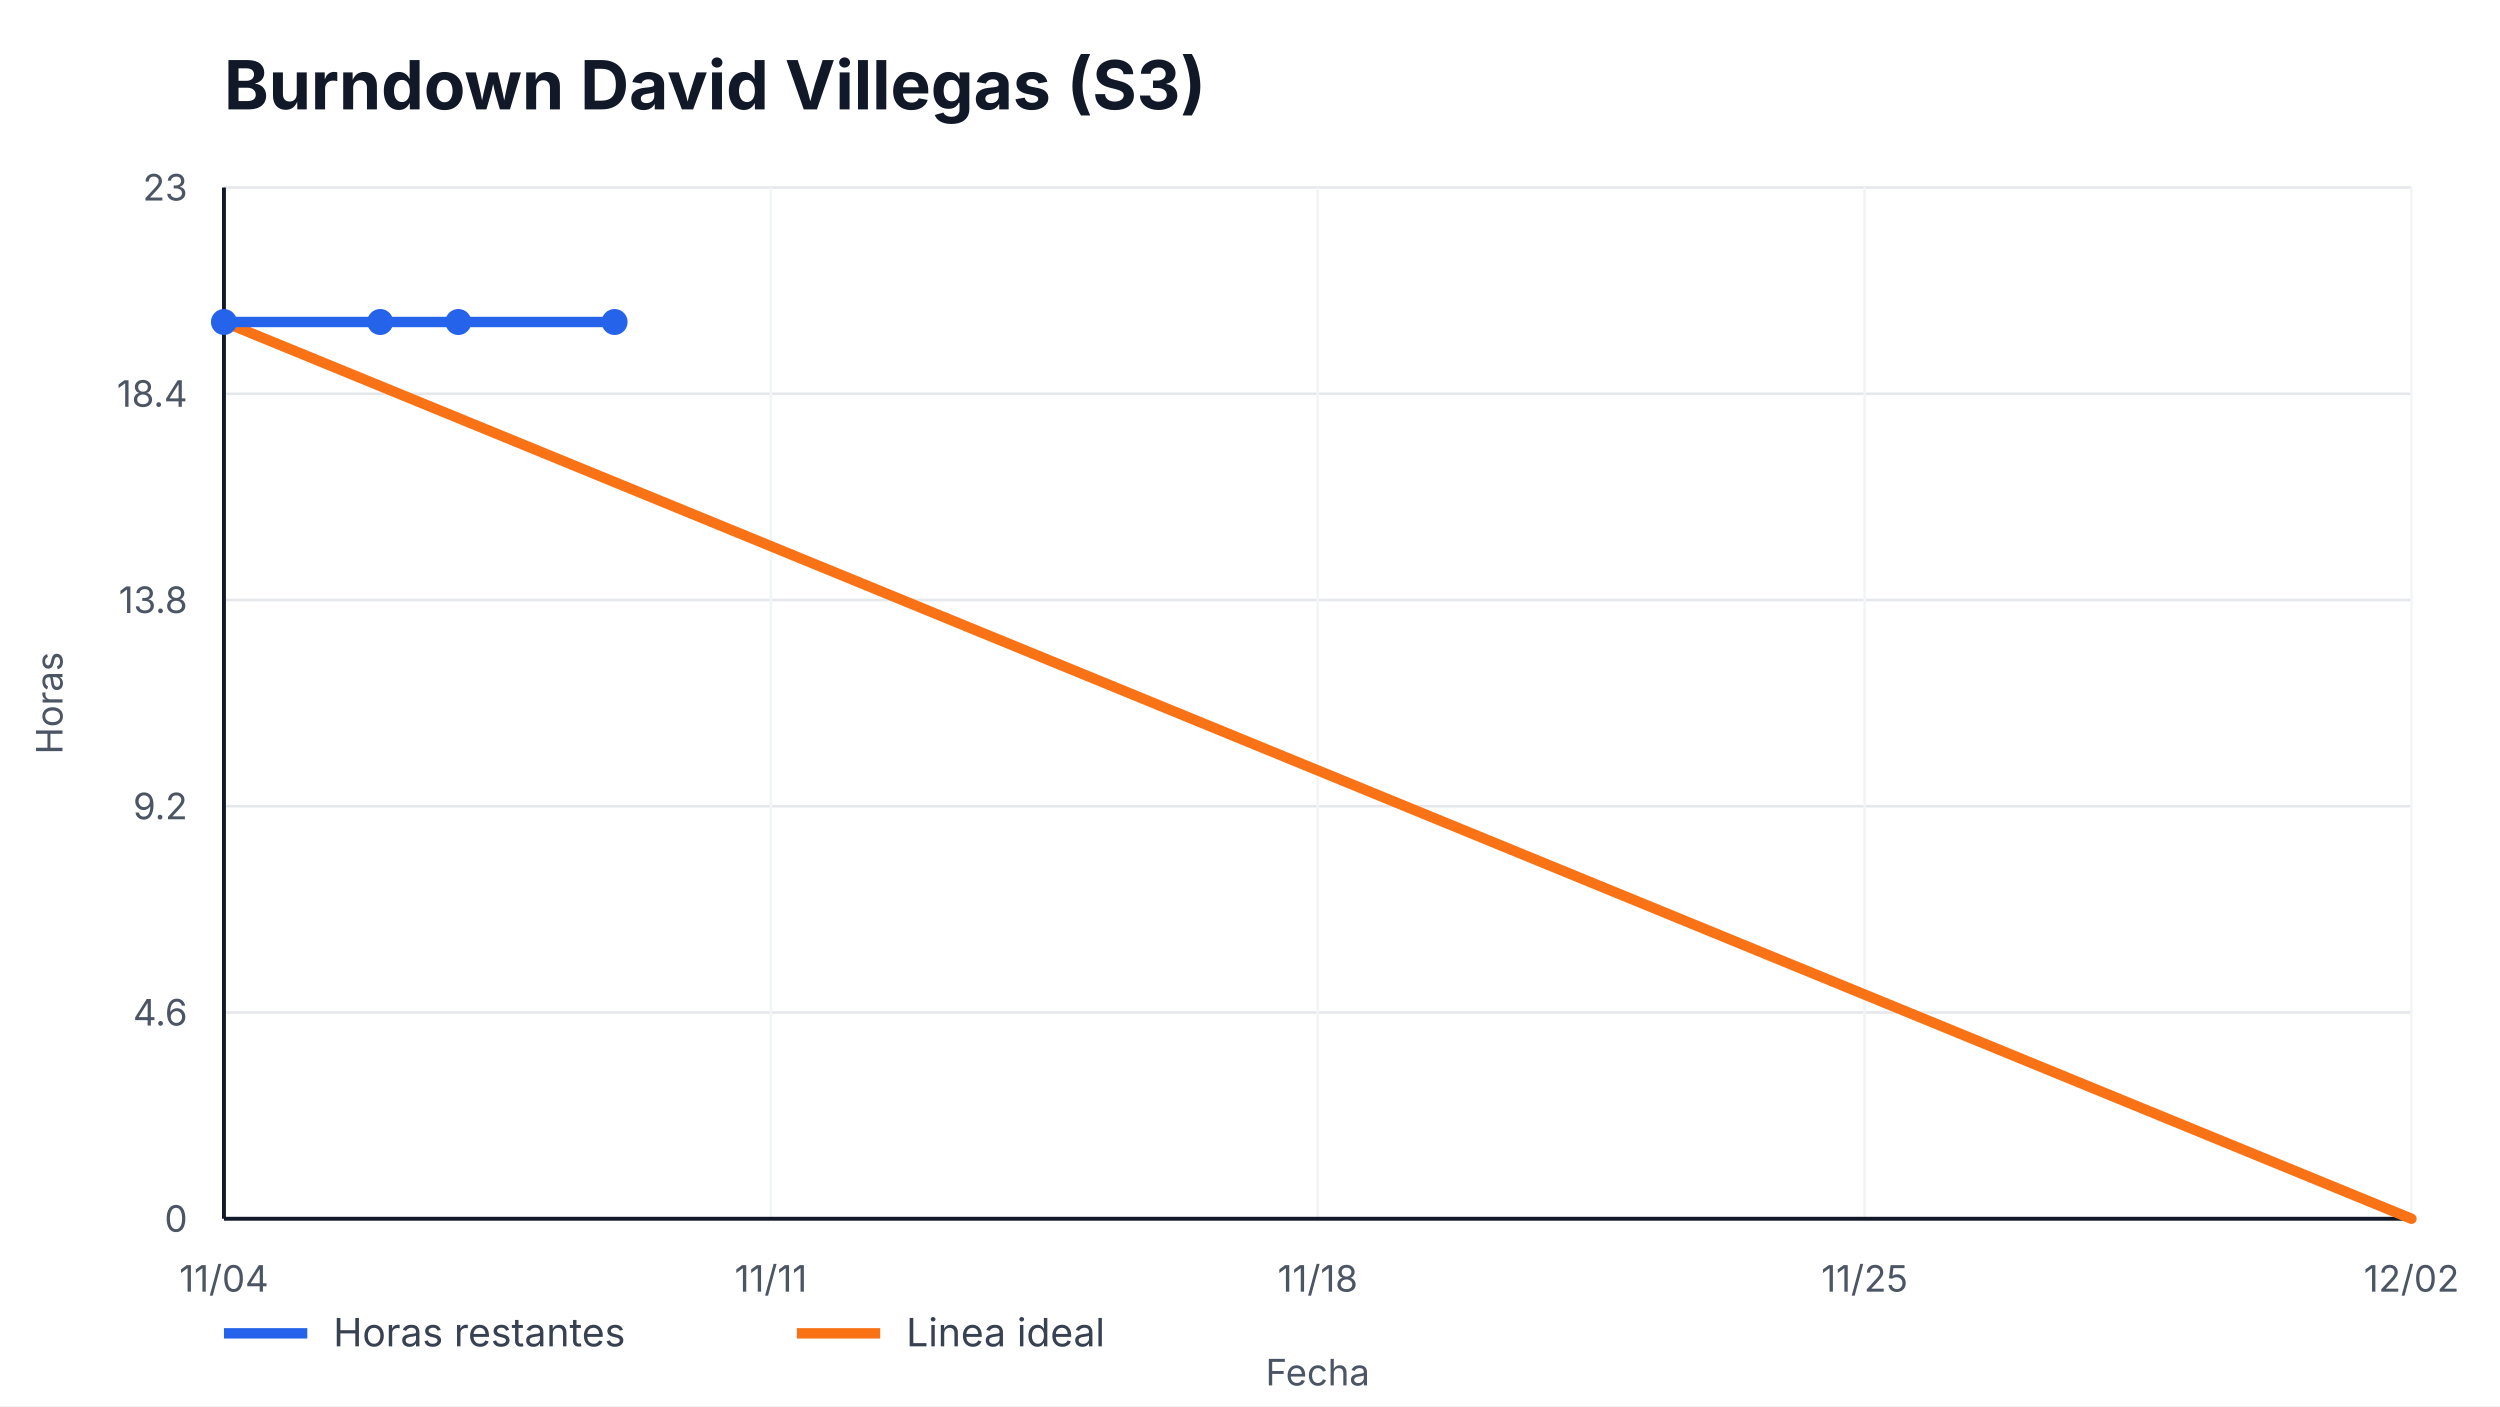
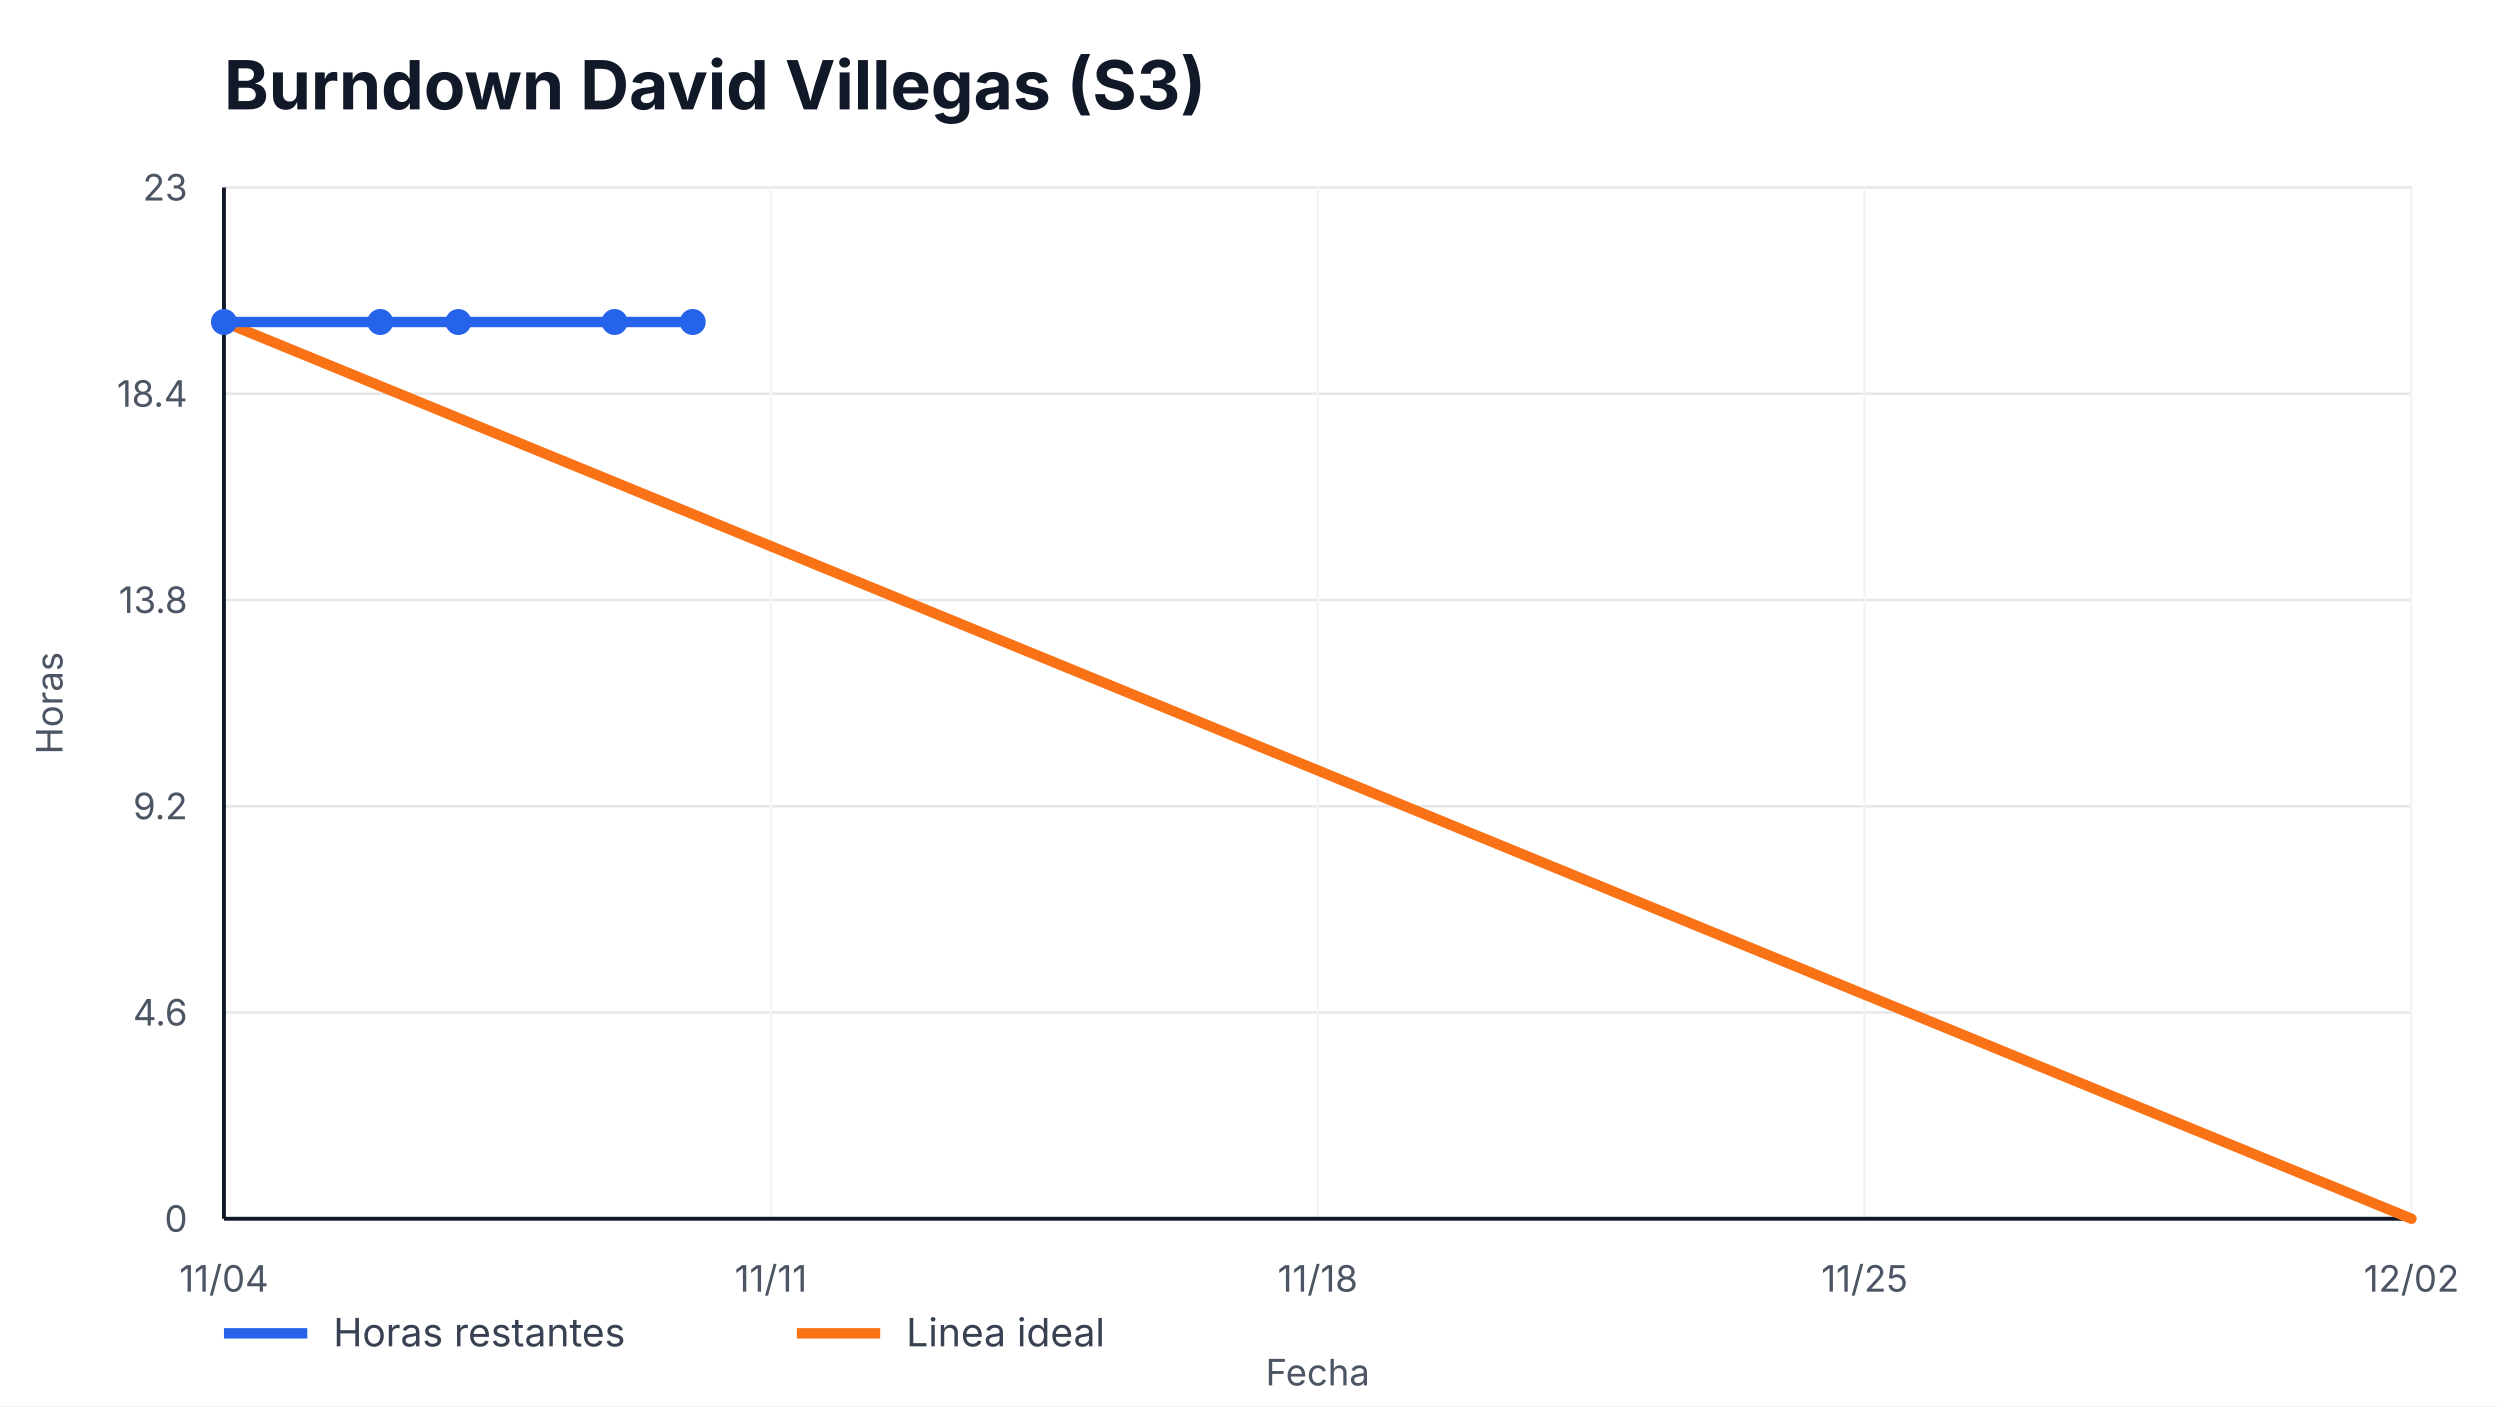
<svg xmlns="http://www.w3.org/2000/svg" width="960" height="540" viewBox="0 0 960 540" role="img" aria-label="Burndown David Villegas (S3)">
  <style>
    text { font-family: -apple-system, BlinkMacSystemFont, "Segoe UI", sans-serif; fill: #111827; }
    .title { font-size: 26px; font-weight: 700; }
    .axis { font-size: 14px; fill: #4b5563; }
    .legend { font-size: 15px; fill: #374151; }
    .overrun { font-size: 14px; font-weight: 700; fill: #b91c1c; }
  </style>
  <rect width="100%" height="100%" fill="#ffffff" />
  <text x="86" y="42" class="title">Burndown David Villegas (S3)</text>
  <g>
    <line x1="86" y1="468.00" x2="926" y2="468.00" stroke="#e5e7eb" />
    <line x1="86" y1="388.80" x2="926" y2="388.80" stroke="#e5e7eb" />
    <line x1="86" y1="309.60" x2="926" y2="309.60" stroke="#e5e7eb" />
    <line x1="86" y1="230.40" x2="926" y2="230.40" stroke="#e5e7eb" />
    <line x1="86" y1="151.20" x2="926" y2="151.20" stroke="#e5e7eb" />
    <line x1="86" y1="72.00" x2="926" y2="72.00" stroke="#e5e7eb" />
  </g>
  <g>
    <line x1="86.00" y1="72" x2="86.00" y2="468" stroke="#f3f4f6" />
    <text x="86.00" y="496" text-anchor="middle" class="axis">11/04</text>
    <line x1="296.00" y1="72" x2="296.00" y2="468" stroke="#f3f4f6" />
    <text x="296.00" y="496" text-anchor="middle" class="axis">11/11</text>
    <line x1="506.00" y1="72" x2="506.00" y2="468" stroke="#f3f4f6" />
    <text x="506.00" y="496" text-anchor="middle" class="axis">11/18</text>
    <line x1="716.00" y1="72" x2="716.00" y2="468" stroke="#f3f4f6" />
    <text x="716.00" y="496" text-anchor="middle" class="axis">11/25</text>
    <line x1="926.00" y1="72" x2="926.00" y2="468" stroke="#f3f4f6" />
    <text x="926.00" y="496" text-anchor="middle" class="axis">12/02</text>
  </g>
  <line x1="86" y1="468" x2="926" y2="468" stroke="#111827" stroke-width="1.5" />
  <line x1="86" y1="72" x2="86" y2="468" stroke="#111827" stroke-width="1.5" />
  <g>
    <text x="72" y="473.00" text-anchor="end" class="axis">0</text>
    <text x="72" y="393.80" text-anchor="end" class="axis">4.6</text>
    <text x="72" y="314.60" text-anchor="end" class="axis">9.2</text>
    <text x="72" y="235.40" text-anchor="end" class="axis">13.8</text>
    <text x="72" y="156.20" text-anchor="end" class="axis">18.4</text>
    <text x="72" y="77.00" text-anchor="end" class="axis">23</text>
  </g>
  <polyline points="86.00,123.65 926.00,468.00" fill="none" stroke="#f97316" stroke-width="4" stroke-linecap="round" />
-   <polyline points="86.00,123.65 146.00,123.65 176.00,123.65 236.00,123.65" fill="none" stroke="#2563eb" stroke-width="4" stroke-linecap="round" stroke-linejoin="round" />
+   <polyline points="86.00,123.65 146.00,123.65 176.00,123.65 236.00,123.65 266.00,123.65" fill="none" stroke="#2563eb" stroke-width="4" stroke-linecap="round" stroke-linejoin="round" />
  <g>
    <circle cx="86.00" cy="123.65" r="5" fill="#2563eb" />
    <circle cx="146.00" cy="123.65" r="5" fill="#2563eb" />
    <circle cx="176.00" cy="123.65" r="5" fill="#2563eb" />
    <circle cx="236.00" cy="123.65" r="5" fill="#2563eb" />
+     <circle cx="266.00" cy="123.65" r="5" fill="#2563eb" />
  </g>
  <line x1="86" y1="512" x2="118" y2="512" stroke="#2563eb" stroke-width="4" />
  <text x="128" y="517" class="legend">Horas restantes</text>
  <line x1="306" y1="512" x2="338" y2="512" stroke="#f97316" stroke-width="4" />
  <text x="348" y="517" class="legend">Linea ideal</text>
  <text x="506.0" y="532" text-anchor="middle" class="axis">Fecha</text>
  <text x="24" y="270.0" transform="rotate(-90 24,270.0)" text-anchor="middle" class="axis">Horas</text>
</svg>
